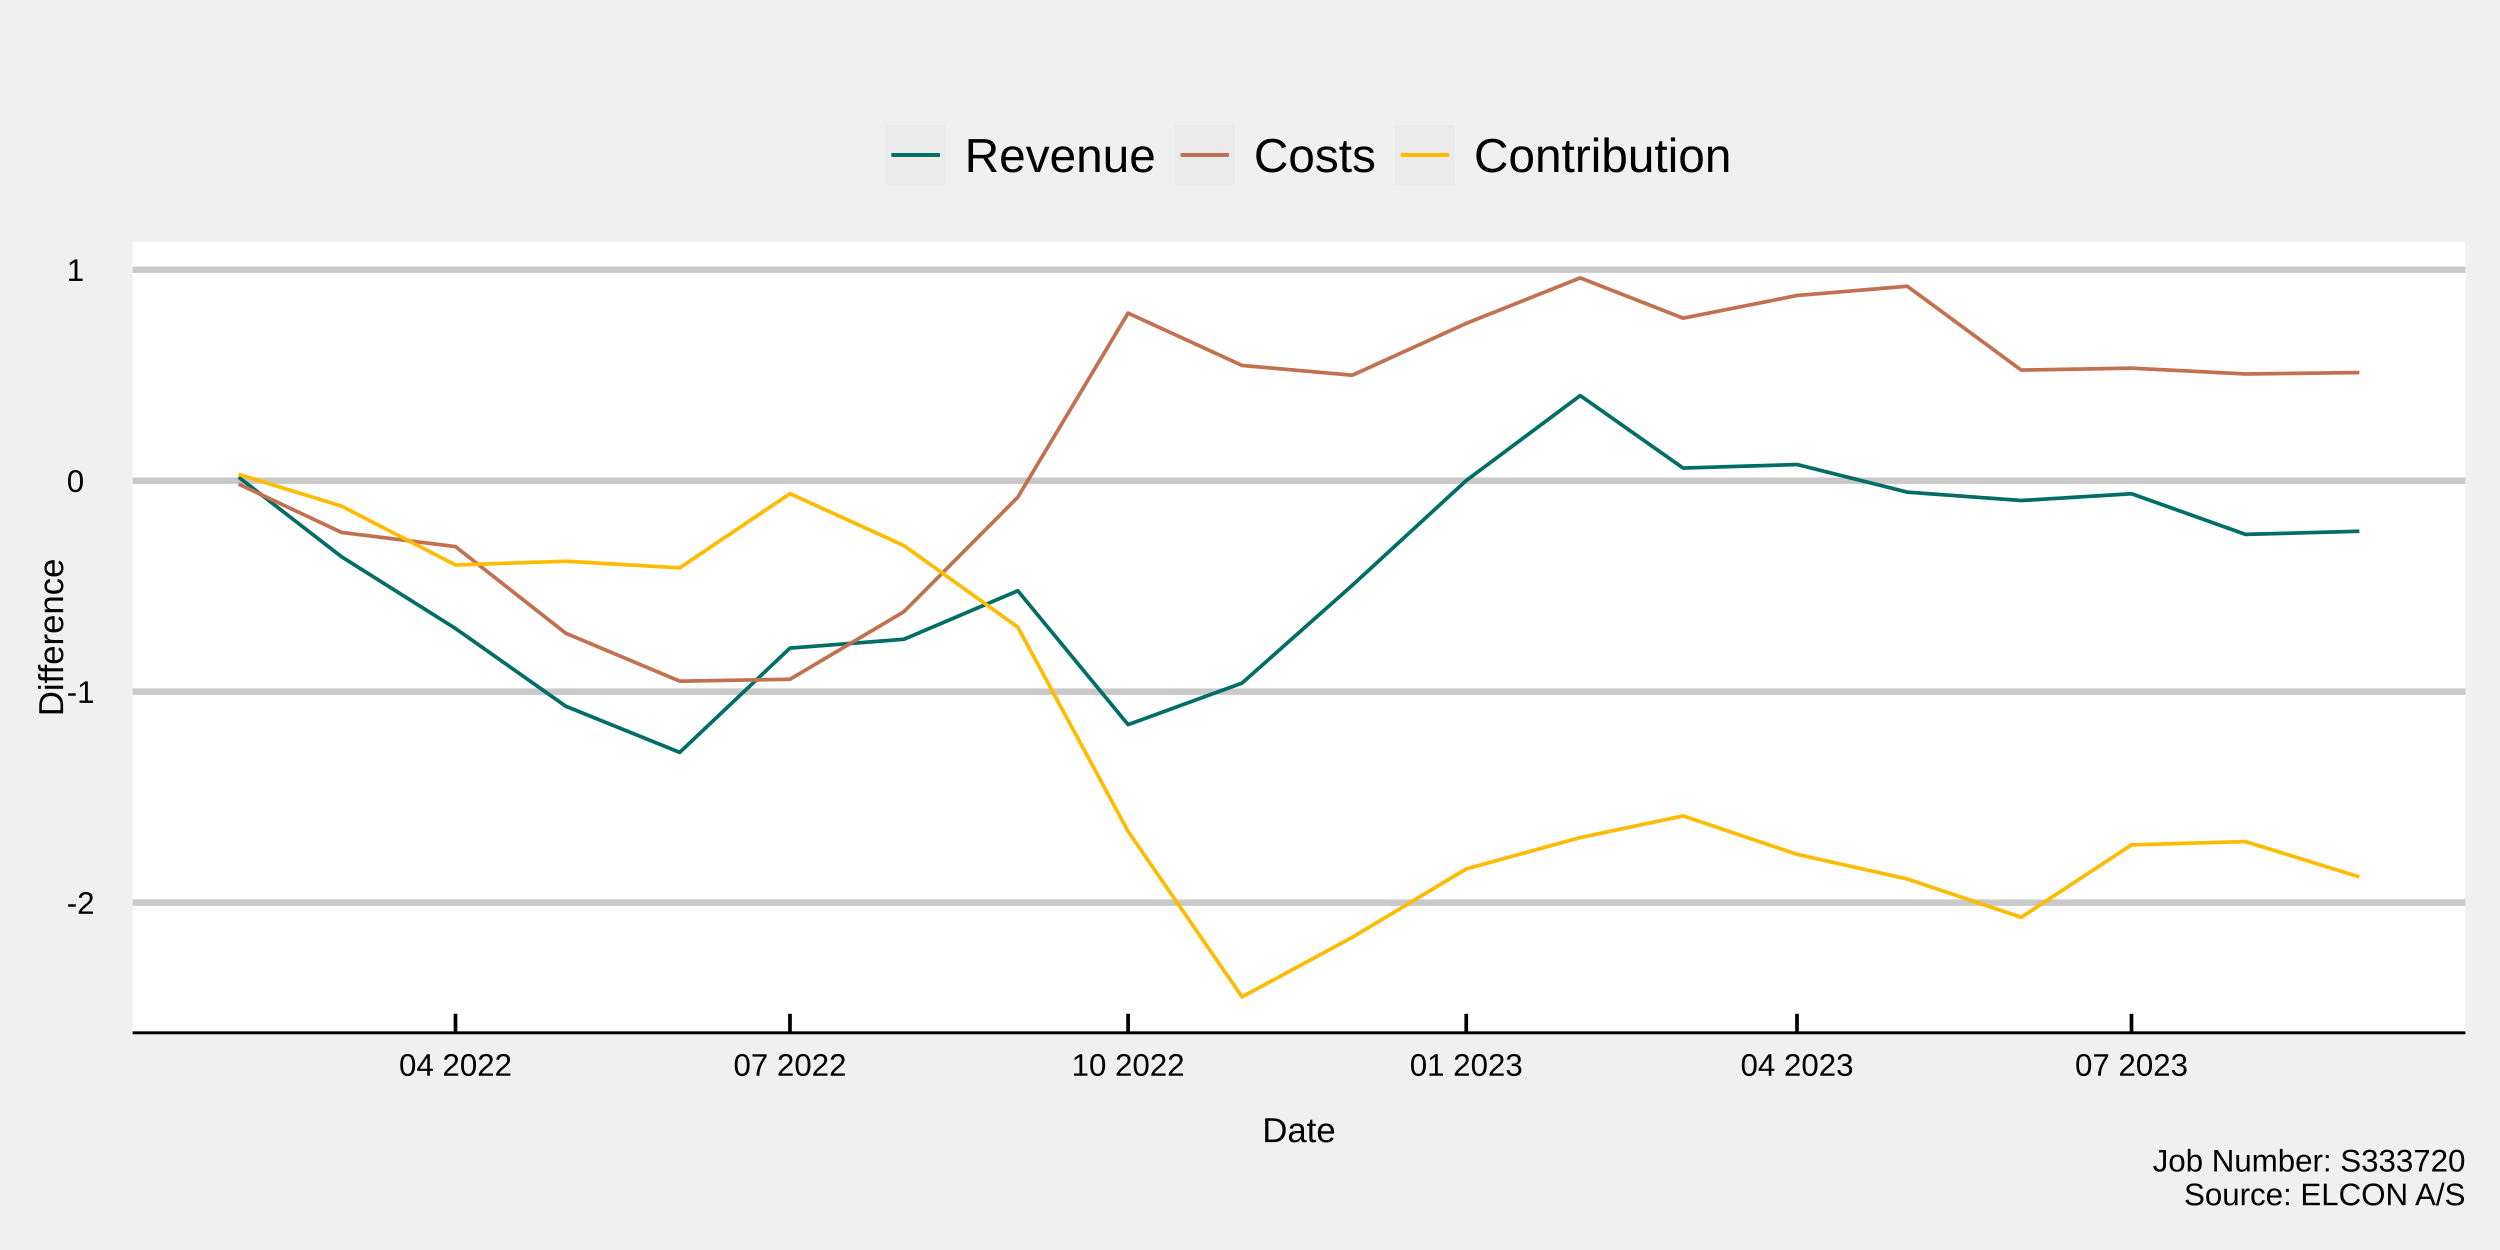
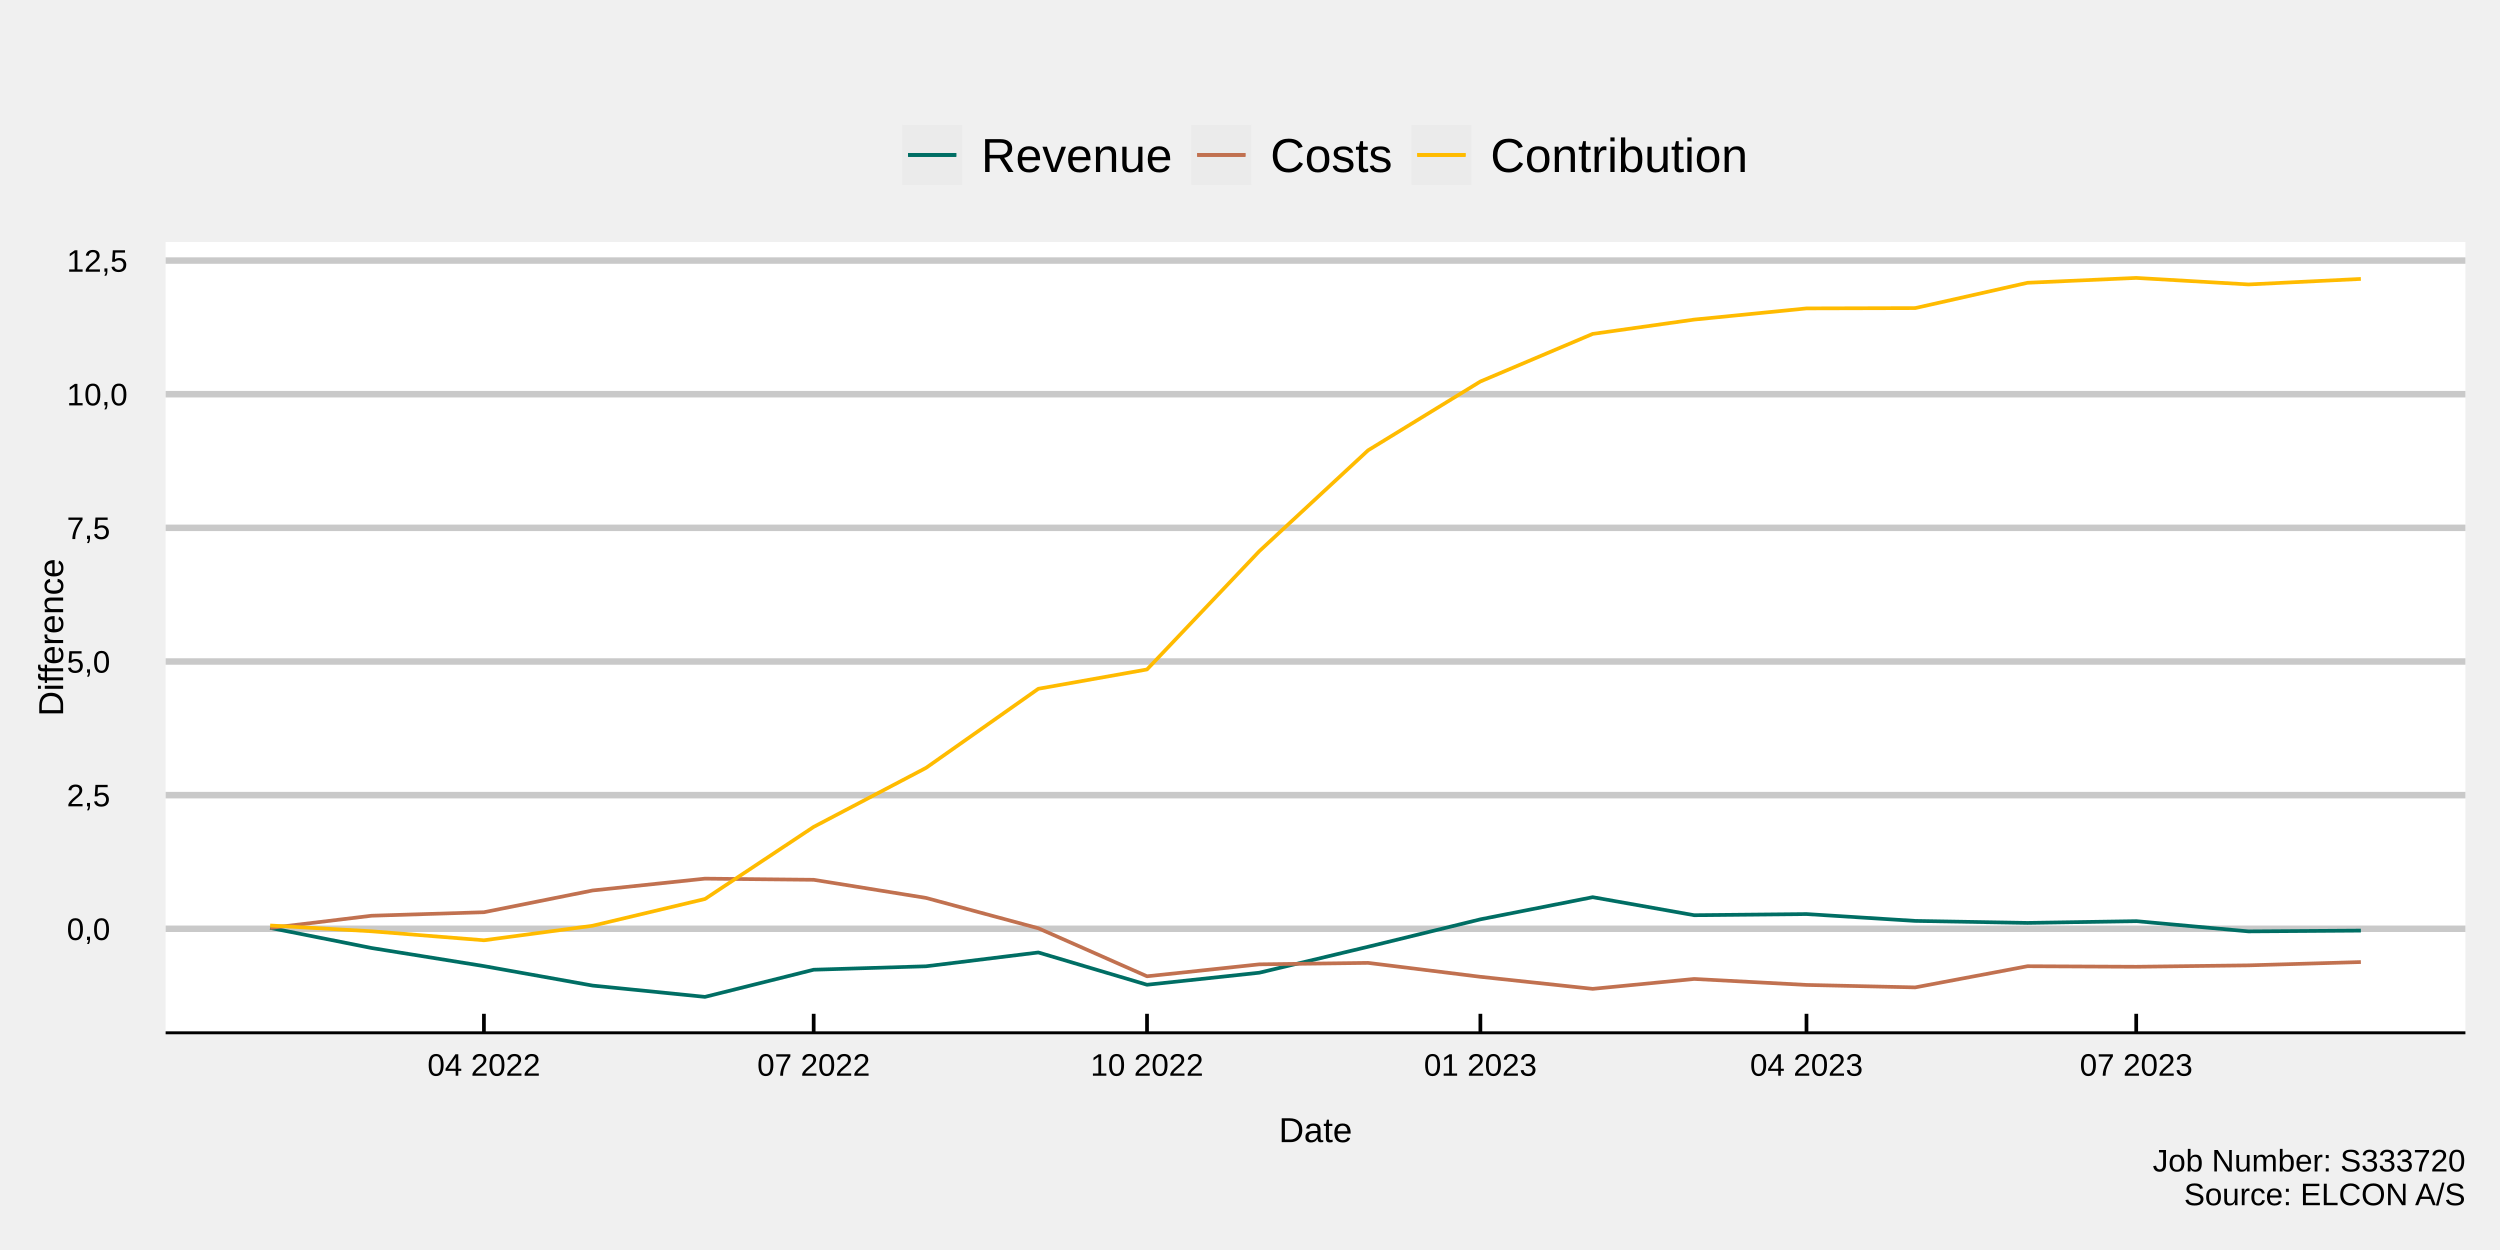
<svg xmlns="http://www.w3.org/2000/svg" class="svglite" width="720.00pt" height="360.00pt" viewBox="0 0 720.00 360.00">
  <defs>
    <style type="text/css">
    .svglite line, .svglite polyline, .svglite polygon, .svglite path, .svglite rect, .svglite circle {
      fill: none;
      stroke: #000000;
      stroke-linecap: round;
      stroke-linejoin: round;
      stroke-miterlimit: 10.00;
    }
    .svglite text {
      white-space: pre;
    }
  </style>
  </defs>
  <rect width="100%" height="100%" style="stroke: none; fill: none;" />
  <defs>
    <clipPath id="cpMC4wMHw3MjAuMDB8MC4wMHwzNjAuMDA=">
      <rect x="0.00" y="0.00" width="720.00" height="360.00" />
    </clipPath>
  </defs>
  <g clip-path="url(#cpMC4wMHw3MjAuMDB8MC4wMHwzNjAuMDA=)">
</g>
  <defs>
-     <clipPath id="cpMzguMTl8NzEwLjA0fDY5LjY5fDI5Ny40NQ==">
-       <rect x="38.19" y="69.69" width="671.85" height="227.77" />
+     <clipPath id="cpNDcuNzB8NzEwLjA0fDY5LjY5fDI5Ny40NQ==">
+       <rect x="47.70" y="69.69" width="662.34" height="227.77" />
    </clipPath>
  </defs>
-   <g clip-path="url(#cpMzguMTl8NzEwLjA0fDY5LjY5fDI5Ny40NQ==)">
-     <rect x="38.19" y="69.69" width="671.85" height="227.77" style="stroke-width: 1.07; stroke: none; fill: #FFFFFF;" />
-     <polyline points="38.19,259.96 710.04,259.96 " style="stroke-width: 1.87; stroke: #C9C9C9; stroke-linecap: butt;" />
-     <polyline points="38.19,199.20 710.04,199.20 " style="stroke-width: 1.87; stroke: #C9C9C9; stroke-linecap: butt;" />
-     <polyline points="38.19,138.44 710.04,138.44 " style="stroke-width: 1.87; stroke: #C9C9C9; stroke-linecap: butt;" />
-     <polyline points="38.19,77.67 710.04,77.67 " style="stroke-width: 1.87; stroke: #C9C9C9; stroke-linecap: butt;" />
-     <polyline points="68.73,137.43 98.36,160.35 131.18,181.01 162.94,203.40 195.75,216.69 227.51,186.65 260.32,184.11 293.13,170.14 324.89,208.69 357.71,196.72 389.46,168.56 422.28,138.39 455.09,113.93 484.73,134.80 517.54,133.78 549.30,141.74 582.11,144.15 613.87,142.20 646.68,153.90 679.50,153.00 " style="stroke-width: 1.07; stroke: #006E64; stroke-linecap: butt;" />
-     <polyline points="68.73,139.41 98.36,153.34 131.18,157.43 162.94,182.38 195.75,196.18 227.51,195.63 260.32,176.17 293.13,143.19 324.89,90.18 357.71,105.25 389.46,108.06 422.28,93.12 455.09,80.04 484.73,91.63 517.54,85.10 549.30,82.44 582.11,106.59 613.87,106.03 646.68,107.70 679.50,107.30 " style="stroke-width: 1.07; stroke: #C17150; stroke-linecap: butt;" />
-     <polyline points="68.73,136.61 98.36,145.76 131.18,162.71 162.94,161.64 195.75,163.54 227.51,142.18 260.32,157.12 293.13,180.62 324.89,239.42 357.71,287.10 389.46,269.95 422.28,250.24 455.09,241.23 484.73,234.98 517.54,246.05 549.30,253.15 582.11,264.18 613.87,243.33 646.68,242.37 679.50,252.57 " style="stroke-width: 1.07; stroke: #FFBB00; stroke-linecap: butt;" />
+   <g clip-path="url(#cpNDcuNzB8NzEwLjA0fDY5LjY5fDI5Ny40NQ==)">
+     <rect x="47.70" y="69.69" width="662.34" height="227.77" style="stroke-width: 1.07; stroke: none; fill: #FFFFFF;" />
+     <polyline points="47.70,267.49 710.04,267.49 " style="stroke-width: 1.87; stroke: #C9C9C9; stroke-linecap: butt;" />
+     <polyline points="47.70,229.00 710.04,229.00 " style="stroke-width: 1.87; stroke: #C9C9C9; stroke-linecap: butt;" />
+     <polyline points="47.70,190.51 710.04,190.51 " style="stroke-width: 1.87; stroke: #C9C9C9; stroke-linecap: butt;" />
+     <polyline points="47.70,152.02 710.04,152.02 " style="stroke-width: 1.87; stroke: #C9C9C9; stroke-linecap: butt;" />
+     <polyline points="47.70,113.53 710.04,113.53 " style="stroke-width: 1.87; stroke: #C9C9C9; stroke-linecap: butt;" />
+     <polyline points="47.70,75.04 710.04,75.04 " style="stroke-width: 1.87; stroke: #C9C9C9; stroke-linecap: butt;" />
+     <polyline points="77.80,267.23 107.02,273.03 139.37,278.24 170.68,283.85 203.03,287.10 234.34,279.28 266.69,278.29 299.04,274.31 330.34,283.61 362.69,280.14 394.00,272.67 426.35,264.77 458.70,258.39 487.92,263.58 520.27,263.25 551.57,265.22 583.92,265.80 615.23,265.29 647.58,268.24 679.93,268.01 " style="stroke-width: 1.07; stroke: #006E64; stroke-linecap: butt;" />
+     <polyline points="77.80,267.25 107.02,263.73 139.37,262.72 170.68,256.45 203.03,253.05 234.34,253.38 266.69,258.60 299.04,267.34 330.34,281.17 362.69,277.73 394.00,277.31 426.35,281.32 458.70,284.79 487.92,281.94 520.27,283.66 551.57,284.37 583.92,278.27 615.23,278.43 647.58,278.02 679.93,277.07 " style="stroke-width: 1.07; stroke: #C17150; stroke-linecap: butt;" />
+     <polyline points="77.80,266.54 107.02,268.21 139.37,270.80 170.68,266.61 203.03,258.91 234.34,238.14 266.69,221.15 299.04,198.37 330.34,192.80 362.69,158.73 394.00,129.70 426.35,109.87 458.70,96.16 487.92,92.04 520.27,88.82 551.57,88.73 583.92,81.44 615.23,80.04 647.58,81.92 679.93,80.33 " style="stroke-width: 1.07; stroke: #FFBB00; stroke-linecap: butt;" />
  </g>
  <g clip-path="url(#cpMC4wMHw3MjAuMDB8MC4wMHwzNjAuMDA=)">
-     <text x="19.23" y="263.18" style="font-size: 9.00px; font-family: &quot;Arial&quot;;" textLength="8.00px" lengthAdjust="spacingAndGlyphs">-2</text>
-     <text x="19.23" y="202.42" style="font-size: 9.00px; font-family: &quot;Arial&quot;;" textLength="8.00px" lengthAdjust="spacingAndGlyphs">-1</text>
-     <text x="19.23" y="141.66" style="font-size: 9.00px; font-family: &quot;Arial&quot;;" textLength="5.00px" lengthAdjust="spacingAndGlyphs">0</text>
-     <text x="19.23" y="80.90" style="font-size: 9.00px; font-family: &quot;Arial&quot;;" textLength="5.00px" lengthAdjust="spacingAndGlyphs">1</text>
-     <polyline points="38.19,297.45 710.04,297.45 " style="stroke-width: 0.85; stroke-linecap: butt;" />
-     <polyline points="131.18,291.97 131.18,297.45 " style="stroke-width: 1.07; stroke-linecap: butt;" />
-     <polyline points="227.51,291.97 227.51,297.45 " style="stroke-width: 1.07; stroke-linecap: butt;" />
-     <polyline points="324.89,291.97 324.89,297.45 " style="stroke-width: 1.07; stroke-linecap: butt;" />
-     <polyline points="422.28,291.97 422.28,297.45 " style="stroke-width: 1.07; stroke-linecap: butt;" />
-     <polyline points="517.54,291.97 517.54,297.45 " style="stroke-width: 1.07; stroke-linecap: butt;" />
-     <polyline points="613.87,291.97 613.87,297.45 " style="stroke-width: 1.07; stroke-linecap: butt;" />
-     <text x="131.18" y="309.82" text-anchor="middle" style="font-size: 9.00px; font-family: &quot;Arial&quot;;" textLength="32.52px" lengthAdjust="spacingAndGlyphs">04 2022</text>
-     <text x="227.51" y="309.82" text-anchor="middle" style="font-size: 9.00px; font-family: &quot;Arial&quot;;" textLength="32.52px" lengthAdjust="spacingAndGlyphs">07 2022</text>
-     <text x="324.89" y="309.82" text-anchor="middle" style="font-size: 9.00px; font-family: &quot;Arial&quot;;" textLength="32.52px" lengthAdjust="spacingAndGlyphs">10 2022</text>
-     <text x="422.28" y="309.82" text-anchor="middle" style="font-size: 9.00px; font-family: &quot;Arial&quot;;" textLength="32.52px" lengthAdjust="spacingAndGlyphs">01 2023</text>
-     <text x="517.54" y="309.82" text-anchor="middle" style="font-size: 9.00px; font-family: &quot;Arial&quot;;" textLength="32.52px" lengthAdjust="spacingAndGlyphs">04 2023</text>
-     <text x="613.87" y="309.82" text-anchor="middle" style="font-size: 9.00px; font-family: &quot;Arial&quot;;" textLength="32.52px" lengthAdjust="spacingAndGlyphs">07 2023</text>
-     <text x="374.11" y="328.94" text-anchor="middle" style="font-size: 10.00px; font-family: &quot;Arial&quot;;" textLength="21.13px" lengthAdjust="spacingAndGlyphs">Date</text>
+     <text x="19.23" y="270.72" style="font-size: 9.00px; font-family: &quot;Arial&quot;;" textLength="12.51px" lengthAdjust="spacingAndGlyphs">0,0</text>
+     <text x="19.23" y="232.22" style="font-size: 9.00px; font-family: &quot;Arial&quot;;" textLength="12.51px" lengthAdjust="spacingAndGlyphs">2,5</text>
+     <text x="19.23" y="193.73" style="font-size: 9.00px; font-family: &quot;Arial&quot;;" textLength="12.51px" lengthAdjust="spacingAndGlyphs">5,0</text>
+     <text x="19.23" y="155.24" style="font-size: 9.00px; font-family: &quot;Arial&quot;;" textLength="12.51px" lengthAdjust="spacingAndGlyphs">7,5</text>
+     <text x="19.23" y="116.75" style="font-size: 9.00px; font-family: &quot;Arial&quot;;" textLength="17.51px" lengthAdjust="spacingAndGlyphs">10,0</text>
+     <text x="19.23" y="78.26" style="font-size: 9.00px; font-family: &quot;Arial&quot;;" textLength="17.51px" lengthAdjust="spacingAndGlyphs">12,5</text>
+     <polyline points="47.70,297.45 710.04,297.45 " style="stroke-width: 0.85; stroke-linecap: butt;" />
+     <polyline points="139.37,291.97 139.37,297.45 " style="stroke-width: 1.07; stroke-linecap: butt;" />
+     <polyline points="234.34,291.97 234.34,297.45 " style="stroke-width: 1.07; stroke-linecap: butt;" />
+     <polyline points="330.34,291.97 330.34,297.45 " style="stroke-width: 1.07; stroke-linecap: butt;" />
+     <polyline points="426.35,291.97 426.35,297.45 " style="stroke-width: 1.07; stroke-linecap: butt;" />
+     <polyline points="520.27,291.97 520.27,297.45 " style="stroke-width: 1.07; stroke-linecap: butt;" />
+     <polyline points="615.23,291.97 615.23,297.45 " style="stroke-width: 1.07; stroke-linecap: butt;" />
+     <text x="139.37" y="309.82" text-anchor="middle" style="font-size: 9.00px; font-family: &quot;Arial&quot;;" textLength="32.52px" lengthAdjust="spacingAndGlyphs">04 2022</text>
+     <text x="234.34" y="309.82" text-anchor="middle" style="font-size: 9.00px; font-family: &quot;Arial&quot;;" textLength="32.52px" lengthAdjust="spacingAndGlyphs">07 2022</text>
+     <text x="330.34" y="309.82" text-anchor="middle" style="font-size: 9.00px; font-family: &quot;Arial&quot;;" textLength="32.52px" lengthAdjust="spacingAndGlyphs">10 2022</text>
+     <text x="426.35" y="309.82" text-anchor="middle" style="font-size: 9.00px; font-family: &quot;Arial&quot;;" textLength="32.52px" lengthAdjust="spacingAndGlyphs">01 2023</text>
+     <text x="520.27" y="309.82" text-anchor="middle" style="font-size: 9.00px; font-family: &quot;Arial&quot;;" textLength="32.52px" lengthAdjust="spacingAndGlyphs">04 2023</text>
+     <text x="615.23" y="309.82" text-anchor="middle" style="font-size: 9.00px; font-family: &quot;Arial&quot;;" textLength="32.52px" lengthAdjust="spacingAndGlyphs">07 2023</text>
+     <text x="378.87" y="328.94" text-anchor="middle" style="font-size: 10.00px; font-family: &quot;Arial&quot;;" textLength="21.13px" lengthAdjust="spacingAndGlyphs">Date</text>
    <text transform="translate(18.18,183.57) rotate(-90)" text-anchor="middle" style="font-size: 10.00px; font-family: &quot;Arial&quot;;" textLength="45.42px" lengthAdjust="spacingAndGlyphs">Difference</text>
-     <rect x="255.07" y="35.97" width="17.28" height="17.28" style="stroke-width: 1.07; stroke: none; fill: #EBEBEB;" />
-     <line x1="256.80" y1="44.61" x2="270.62" y2="44.61" style="stroke-width: 1.07; stroke: #006E64; stroke-linecap: butt;" />
-     <line x1="256.80" y1="44.61" x2="270.62" y2="44.61" style="stroke-width: 1.07; stroke: #006E64; stroke-linecap: butt;" />
-     <line x1="256.80" y1="44.61" x2="270.62" y2="44.61" style="stroke-width: 1.07; stroke: #006E64; stroke-linecap: butt;" />
-     <rect x="338.35" y="35.97" width="17.28" height="17.28" style="stroke-width: 1.07; stroke: none; fill: #EBEBEB;" />
-     <line x1="340.07" y1="44.61" x2="353.90" y2="44.61" style="stroke-width: 1.07; stroke: #C17150; stroke-linecap: butt;" />
-     <line x1="340.07" y1="44.61" x2="353.90" y2="44.61" style="stroke-width: 1.07; stroke: #C17150; stroke-linecap: butt;" />
-     <line x1="340.07" y1="44.61" x2="353.90" y2="44.61" style="stroke-width: 1.07; stroke: #C17150; stroke-linecap: butt;" />
-     <rect x="401.74" y="35.97" width="17.28" height="17.28" style="stroke-width: 1.07; stroke: none; fill: #EBEBEB;" />
-     <line x1="403.46" y1="44.61" x2="417.29" y2="44.61" style="stroke-width: 1.07; stroke: #FFBB00; stroke-linecap: butt;" />
-     <line x1="403.46" y1="44.61" x2="417.29" y2="44.61" style="stroke-width: 1.07; stroke: #FFBB00; stroke-linecap: butt;" />
-     <line x1="403.46" y1="44.61" x2="417.29" y2="44.61" style="stroke-width: 1.07; stroke: #FFBB00; stroke-linecap: butt;" />
-     <text x="277.83" y="49.53" style="font-size: 13.75px; font-family: &quot;Arial&quot;;" textLength="55.04px" lengthAdjust="spacingAndGlyphs">Revenue</text>
-     <text x="361.11" y="49.53" style="font-size: 13.75px; font-family: &quot;Arial&quot;;" textLength="35.15px" lengthAdjust="spacingAndGlyphs">Costs</text>
-     <text x="424.50" y="49.53" style="font-size: 13.75px; font-family: &quot;Arial&quot;;" textLength="74.14px" lengthAdjust="spacingAndGlyphs">Contribution</text>
+     <rect x="259.83" y="35.97" width="17.28" height="17.28" style="stroke-width: 1.07; stroke: none; fill: #EBEBEB;" />
+     <line x1="261.55" y1="44.61" x2="275.38" y2="44.61" style="stroke-width: 1.07; stroke: #006E64; stroke-linecap: butt;" />
+     <line x1="261.55" y1="44.61" x2="275.38" y2="44.61" style="stroke-width: 1.07; stroke: #006E64; stroke-linecap: butt;" />
+     <line x1="261.55" y1="44.61" x2="275.38" y2="44.61" style="stroke-width: 1.07; stroke: #006E64; stroke-linecap: butt;" />
+     <rect x="343.10" y="35.97" width="17.28" height="17.28" style="stroke-width: 1.07; stroke: none; fill: #EBEBEB;" />
+     <line x1="344.83" y1="44.61" x2="358.65" y2="44.61" style="stroke-width: 1.07; stroke: #C17150; stroke-linecap: butt;" />
+     <line x1="344.83" y1="44.61" x2="358.65" y2="44.61" style="stroke-width: 1.07; stroke: #C17150; stroke-linecap: butt;" />
+     <line x1="344.83" y1="44.61" x2="358.65" y2="44.61" style="stroke-width: 1.07; stroke: #C17150; stroke-linecap: butt;" />
+     <rect x="406.49" y="35.97" width="17.28" height="17.28" style="stroke-width: 1.07; stroke: none; fill: #EBEBEB;" />
+     <line x1="408.22" y1="44.61" x2="422.04" y2="44.61" style="stroke-width: 1.07; stroke: #FFBB00; stroke-linecap: butt;" />
+     <line x1="408.22" y1="44.61" x2="422.04" y2="44.61" style="stroke-width: 1.07; stroke: #FFBB00; stroke-linecap: butt;" />
+     <line x1="408.22" y1="44.61" x2="422.04" y2="44.61" style="stroke-width: 1.07; stroke: #FFBB00; stroke-linecap: butt;" />
+     <text x="282.59" y="49.53" style="font-size: 13.75px; font-family: &quot;Arial&quot;;" textLength="55.04px" lengthAdjust="spacingAndGlyphs">Revenue</text>
+     <text x="365.86" y="49.53" style="font-size: 13.75px; font-family: &quot;Arial&quot;;" textLength="35.15px" lengthAdjust="spacingAndGlyphs">Costs</text>
+     <text x="429.25" y="49.53" style="font-size: 13.75px; font-family: &quot;Arial&quot;;" textLength="74.14px" lengthAdjust="spacingAndGlyphs">Contribution</text>
    <text x="710.04" y="337.38" text-anchor="end" style="font-size: 9.00px; font-family: &quot;Arial&quot;;" textLength="90.04px" lengthAdjust="spacingAndGlyphs">Job Number: S333720</text>
    <text x="710.04" y="347.10" text-anchor="end" style="font-size: 9.00px; font-family: &quot;Arial&quot;;" textLength="83.53px" lengthAdjust="spacingAndGlyphs"> Source: ELCON A/S</text>
  </g>
</svg>
